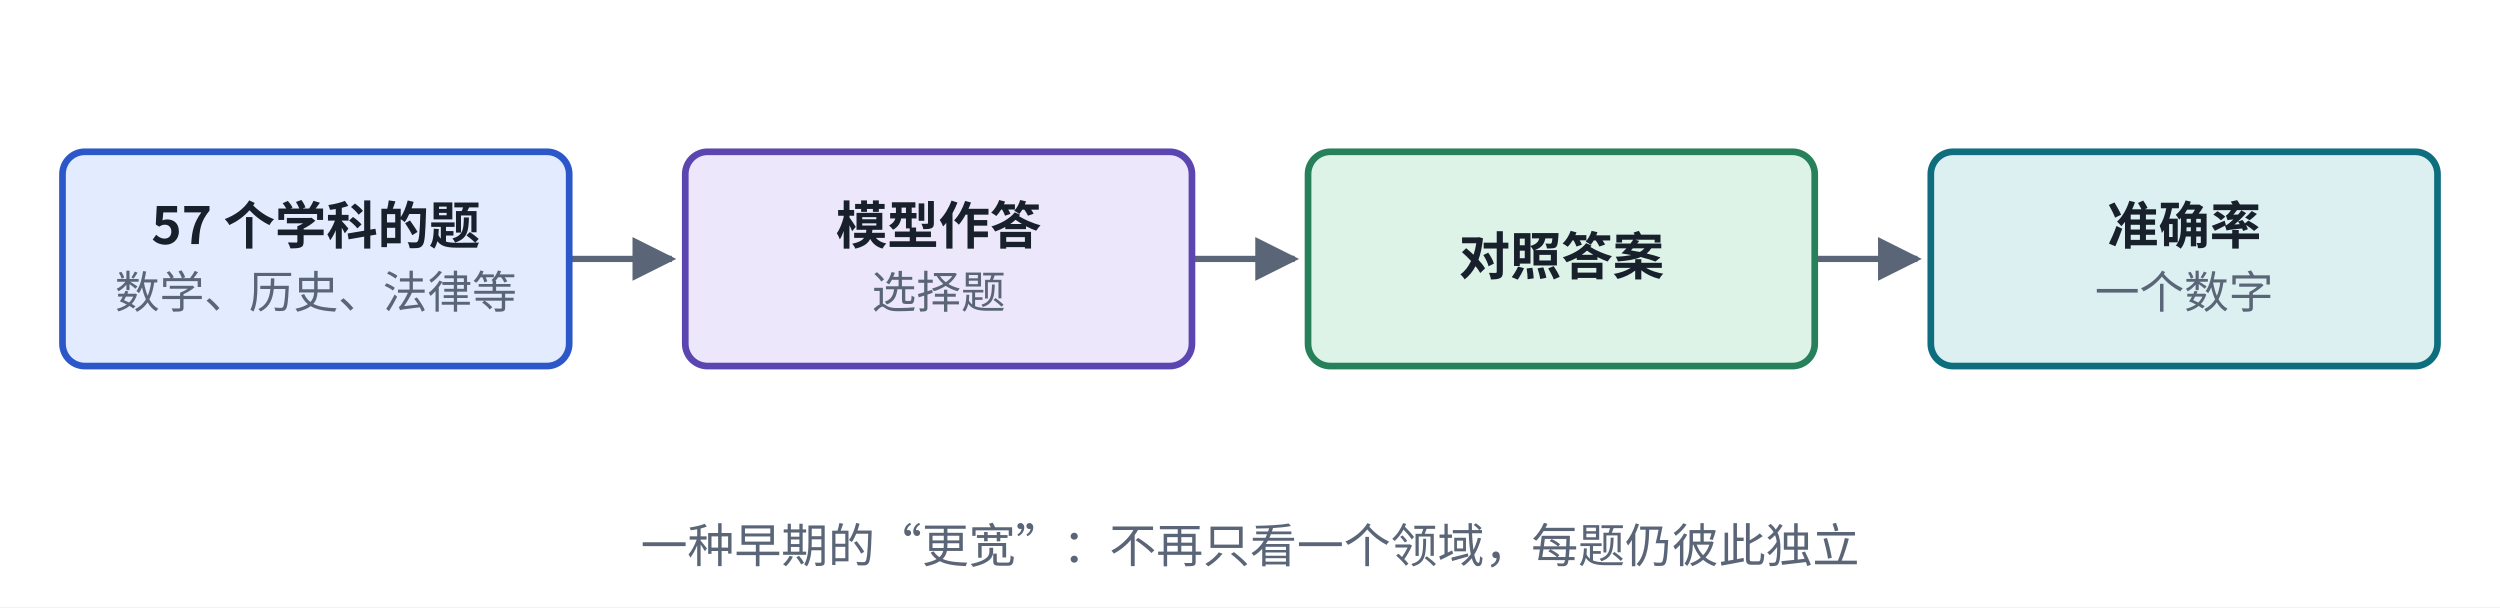
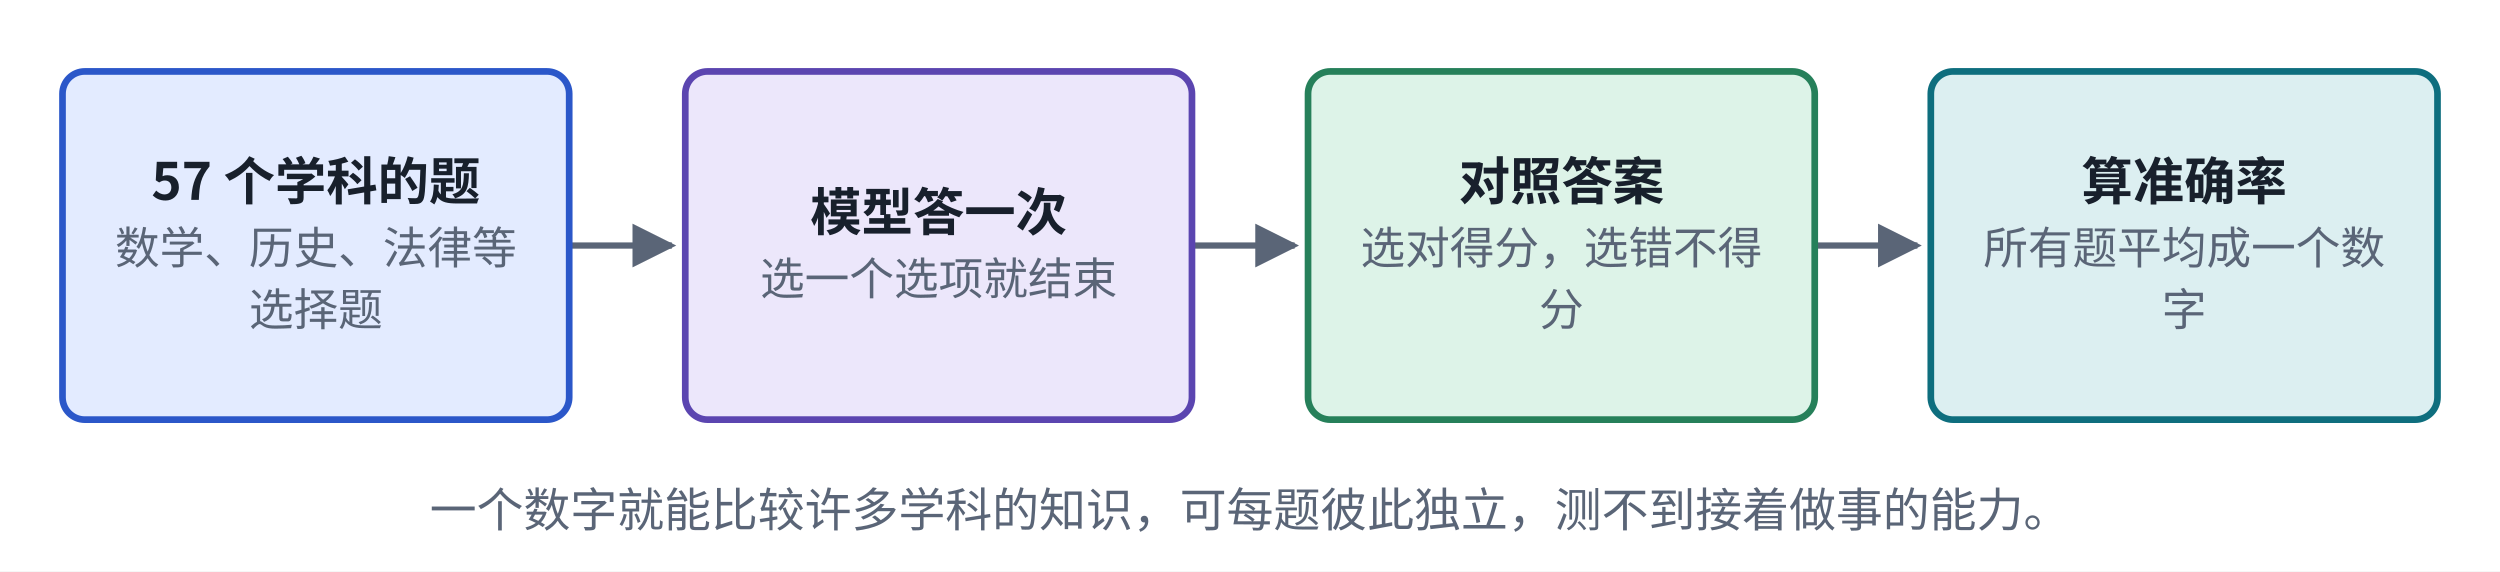
- <svg xmlns="http://www.w3.org/2000/svg" viewBox="0 0 560 136" width="560" height="136" role="img" aria-label="MMLU 结构">
+ <svg xmlns="http://www.w3.org/2000/svg" viewBox="0 0 560 128" width="560" height="128" role="img" aria-label="MMLU 结构">
  <defs>
    <marker id="ah-cardu1" viewBox="0 0 10 10" refX="9" refY="5" markerWidth="7" markerHeight="7" orient="auto-start-reverse">
      <path d="M0,0 L10,5 L0,10 z" fill="#5A6577" />
    </marker>
  </defs>
-   <rect x="0" y="0" width="560" height="136" fill="#ffffff" />
-   <path d="M127.5,58 L150.5,58" fill="none" stroke="#5A6577" stroke-width="1.4" marker-end="url(#ah-cardu1)" />
-   <path d="M267,58 L290,58" fill="none" stroke="#5A6577" stroke-width="1.4" marker-end="url(#ah-cardu1)" />
-   <path d="M406.5,58 L429.5,58" fill="none" stroke="#5A6577" stroke-width="1.4" marker-end="url(#ah-cardu1)" />
-   <rect x="14" y="34" width="113.5" height="48" rx="5" fill="#E3EBFF" stroke="#2B57C9" stroke-width="1.5" />
-   <rect x="153.5" y="34" width="113.5" height="48" rx="5" fill="#ECE7FB" stroke="#5B45B0" stroke-width="1.5" />
-   <rect x="293" y="34" width="113.5" height="48" rx="5" fill="#DDF3E8" stroke="#26805A" stroke-width="1.5" />
-   <rect x="432.5" y="34" width="113.5" height="48" rx="5" fill="#DCEFF1" stroke="#0E6E7E" stroke-width="1.5" />
-   <text x="70.75" y="54.665" text-anchor="middle" font-size="11.5" font-weight="600" fill="#18202C" font-family="PingFang SC, Noto Sans CJK SC, Microsoft YaHei, sans-serif">57 个学科的题</text>
-   <text x="70.75" y="69.035" text-anchor="middle" font-size="10" font-weight="400" fill="#5A6577" font-family="PingFang SC, Noto Sans CJK SC, Microsoft YaHei, sans-serif">数学、历史、法律等</text>
-   <text x="210.25" y="54.665" text-anchor="middle" font-size="11.5" font-weight="600" fill="#18202C" font-family="PingFang SC, Noto Sans CJK SC, Microsoft YaHei, sans-serif">模型作答</text>
-   <text x="210.25" y="69.035" text-anchor="middle" font-size="10" font-weight="400" fill="#5A6577" font-family="PingFang SC, Noto Sans CJK SC, Microsoft YaHei, sans-serif">选择题</text>
-   <text x="349.75" y="61.565" text-anchor="middle" font-size="11.5" font-weight="600" fill="#18202C" font-family="PingFang SC, Noto Sans CJK SC, Microsoft YaHei, sans-serif">对照答案</text>
-   <text x="489.25" y="54.665" text-anchor="middle" font-size="11.5" font-weight="600" fill="#18202C" font-family="PingFang SC, Noto Sans CJK SC, Microsoft YaHei, sans-serif">准确率</text>
-   <text x="489.25" y="69.035" text-anchor="middle" font-size="10" font-weight="400" fill="#5A6577" font-family="PingFang SC, Noto Sans CJK SC, Microsoft YaHei, sans-serif">一个数字</text>
-   <text x="280" y="126" text-anchor="middle" font-size="10.5" font-weight="500" fill="#5A6577" font-family="PingFang SC, Noto Sans CJK SC, Microsoft YaHei, sans-serif">一种早期的“更宽”：不再只看一个领域，每题仍彼此独立</text>
+   <rect x="0" y="0" width="560" height="128" fill="#ffffff" />
+   <path d="M127.5,55 L150.5,55" fill="none" stroke="#5A6577" stroke-width="1.4" marker-end="url(#ah-cardu1)" />
+   <path d="M267,55 L290,55" fill="none" stroke="#5A6577" stroke-width="1.4" marker-end="url(#ah-cardu1)" />
+   <path d="M406.5,55 L429.5,55" fill="none" stroke="#5A6577" stroke-width="1.4" marker-end="url(#ah-cardu1)" />
+   <rect x="14" y="16" width="113.5" height="78" rx="5" fill="#E3EBFF" stroke="#2B57C9" stroke-width="1.5" />
+   <rect x="153.5" y="16" width="113.5" height="78" rx="5" fill="#ECE7FB" stroke="#5B45B0" stroke-width="1.5" />
+   <rect x="293" y="16" width="113.5" height="78" rx="5" fill="#DDF3E8" stroke="#26805A" stroke-width="1.5" />
+   <rect x="432.5" y="16" width="113.5" height="78" rx="5" fill="#DCEFF1" stroke="#0E6E7E" stroke-width="1.5" />
+   <text x="70.75" y="44.765" text-anchor="middle" font-size="11.5" font-weight="600" fill="#18202C" font-family="PingFang SC, Noto Sans CJK SC, Microsoft YaHei, sans-serif">57 个学科的题</text>
+   <text x="70.75" y="59.135" text-anchor="middle" font-size="10" font-weight="400" fill="#5A6577" font-family="PingFang SC, Noto Sans CJK SC, Microsoft YaHei, sans-serif">数学、历史、法律等</text>
+   <text x="70.75" y="72.935" text-anchor="middle" font-size="10" font-weight="400" fill="#5A6577" font-family="PingFang SC, Noto Sans CJK SC, Microsoft YaHei, sans-serif">选择题</text>
+   <text x="210.25" y="51.665" text-anchor="middle" font-size="11.5" font-weight="600" fill="#18202C" font-family="PingFang SC, Noto Sans CJK SC, Microsoft YaHei, sans-serif">模型答一次</text>
+   <text x="210.25" y="66.035" text-anchor="middle" font-size="10" font-weight="400" fill="#5A6577" font-family="PingFang SC, Noto Sans CJK SC, Microsoft YaHei, sans-serif">选一个选项就结束</text>
+   <text x="349.75" y="44.765" text-anchor="middle" font-size="11.5" font-weight="600" fill="#18202C" font-family="PingFang SC, Noto Sans CJK SC, Microsoft YaHei, sans-serif">对照答案</text>
+   <text x="349.75" y="59.135" text-anchor="middle" font-size="10" font-weight="400" fill="#5A6577" font-family="PingFang SC, Noto Sans CJK SC, Microsoft YaHei, sans-serif">选对得分，选错不得</text>
+   <text x="349.75" y="72.935" text-anchor="middle" font-size="10" font-weight="400" fill="#5A6577" font-family="PingFang SC, Noto Sans CJK SC, Microsoft YaHei, sans-serif">分</text>
+   <text x="489.25" y="44.765" text-anchor="middle" font-size="11.5" font-weight="600" fill="#18202C" font-family="PingFang SC, Noto Sans CJK SC, Microsoft YaHei, sans-serif">算准确率</text>
+   <text x="489.25" y="59.135" text-anchor="middle" font-size="10" font-weight="400" fill="#5A6577" font-family="PingFang SC, Noto Sans CJK SC, Microsoft YaHei, sans-serif">所有题平均成一个数</text>
+   <text x="489.25" y="72.935" text-anchor="middle" font-size="10" font-weight="400" fill="#5A6577" font-family="PingFang SC, Noto Sans CJK SC, Microsoft YaHei, sans-serif">字</text>
+   <text x="280" y="118" text-anchor="middle" font-size="10.5" font-weight="500" fill="#5A6577" font-family="PingFang SC, Noto Sans CJK SC, Microsoft YaHei, sans-serif">一个数字就能比较许多学科的知识，可每题彼此独立，测不到接着做事的能力。</text>
</svg>
